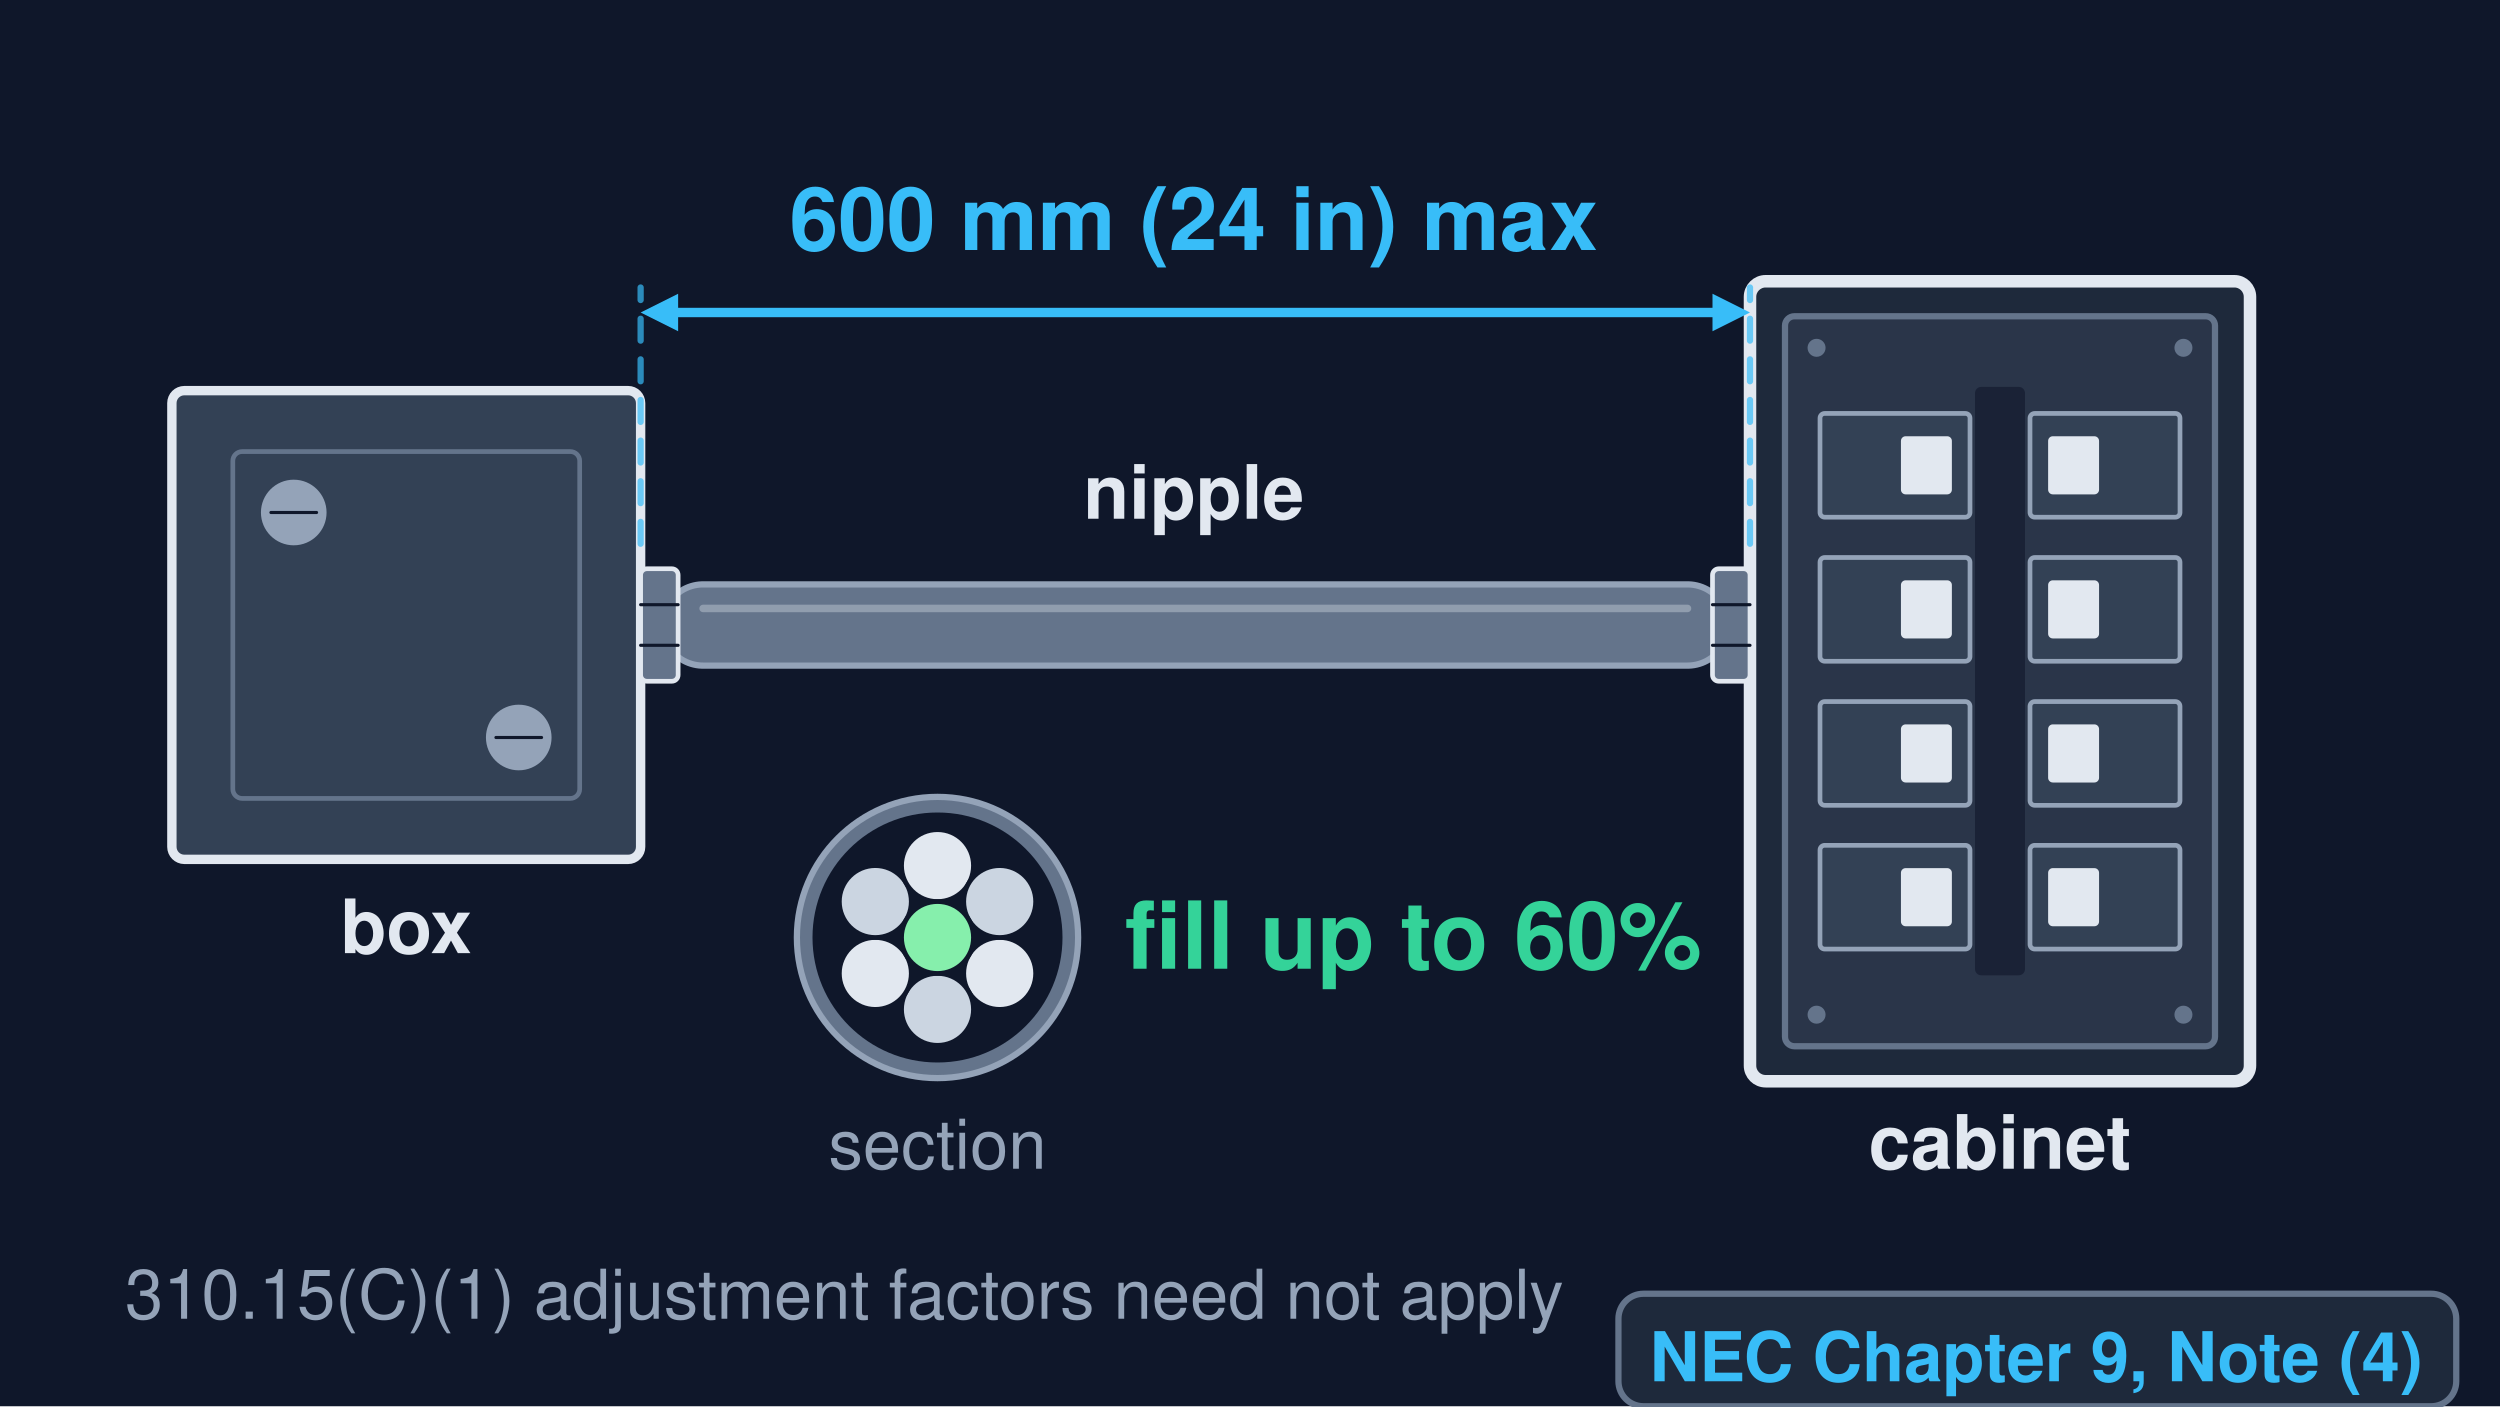
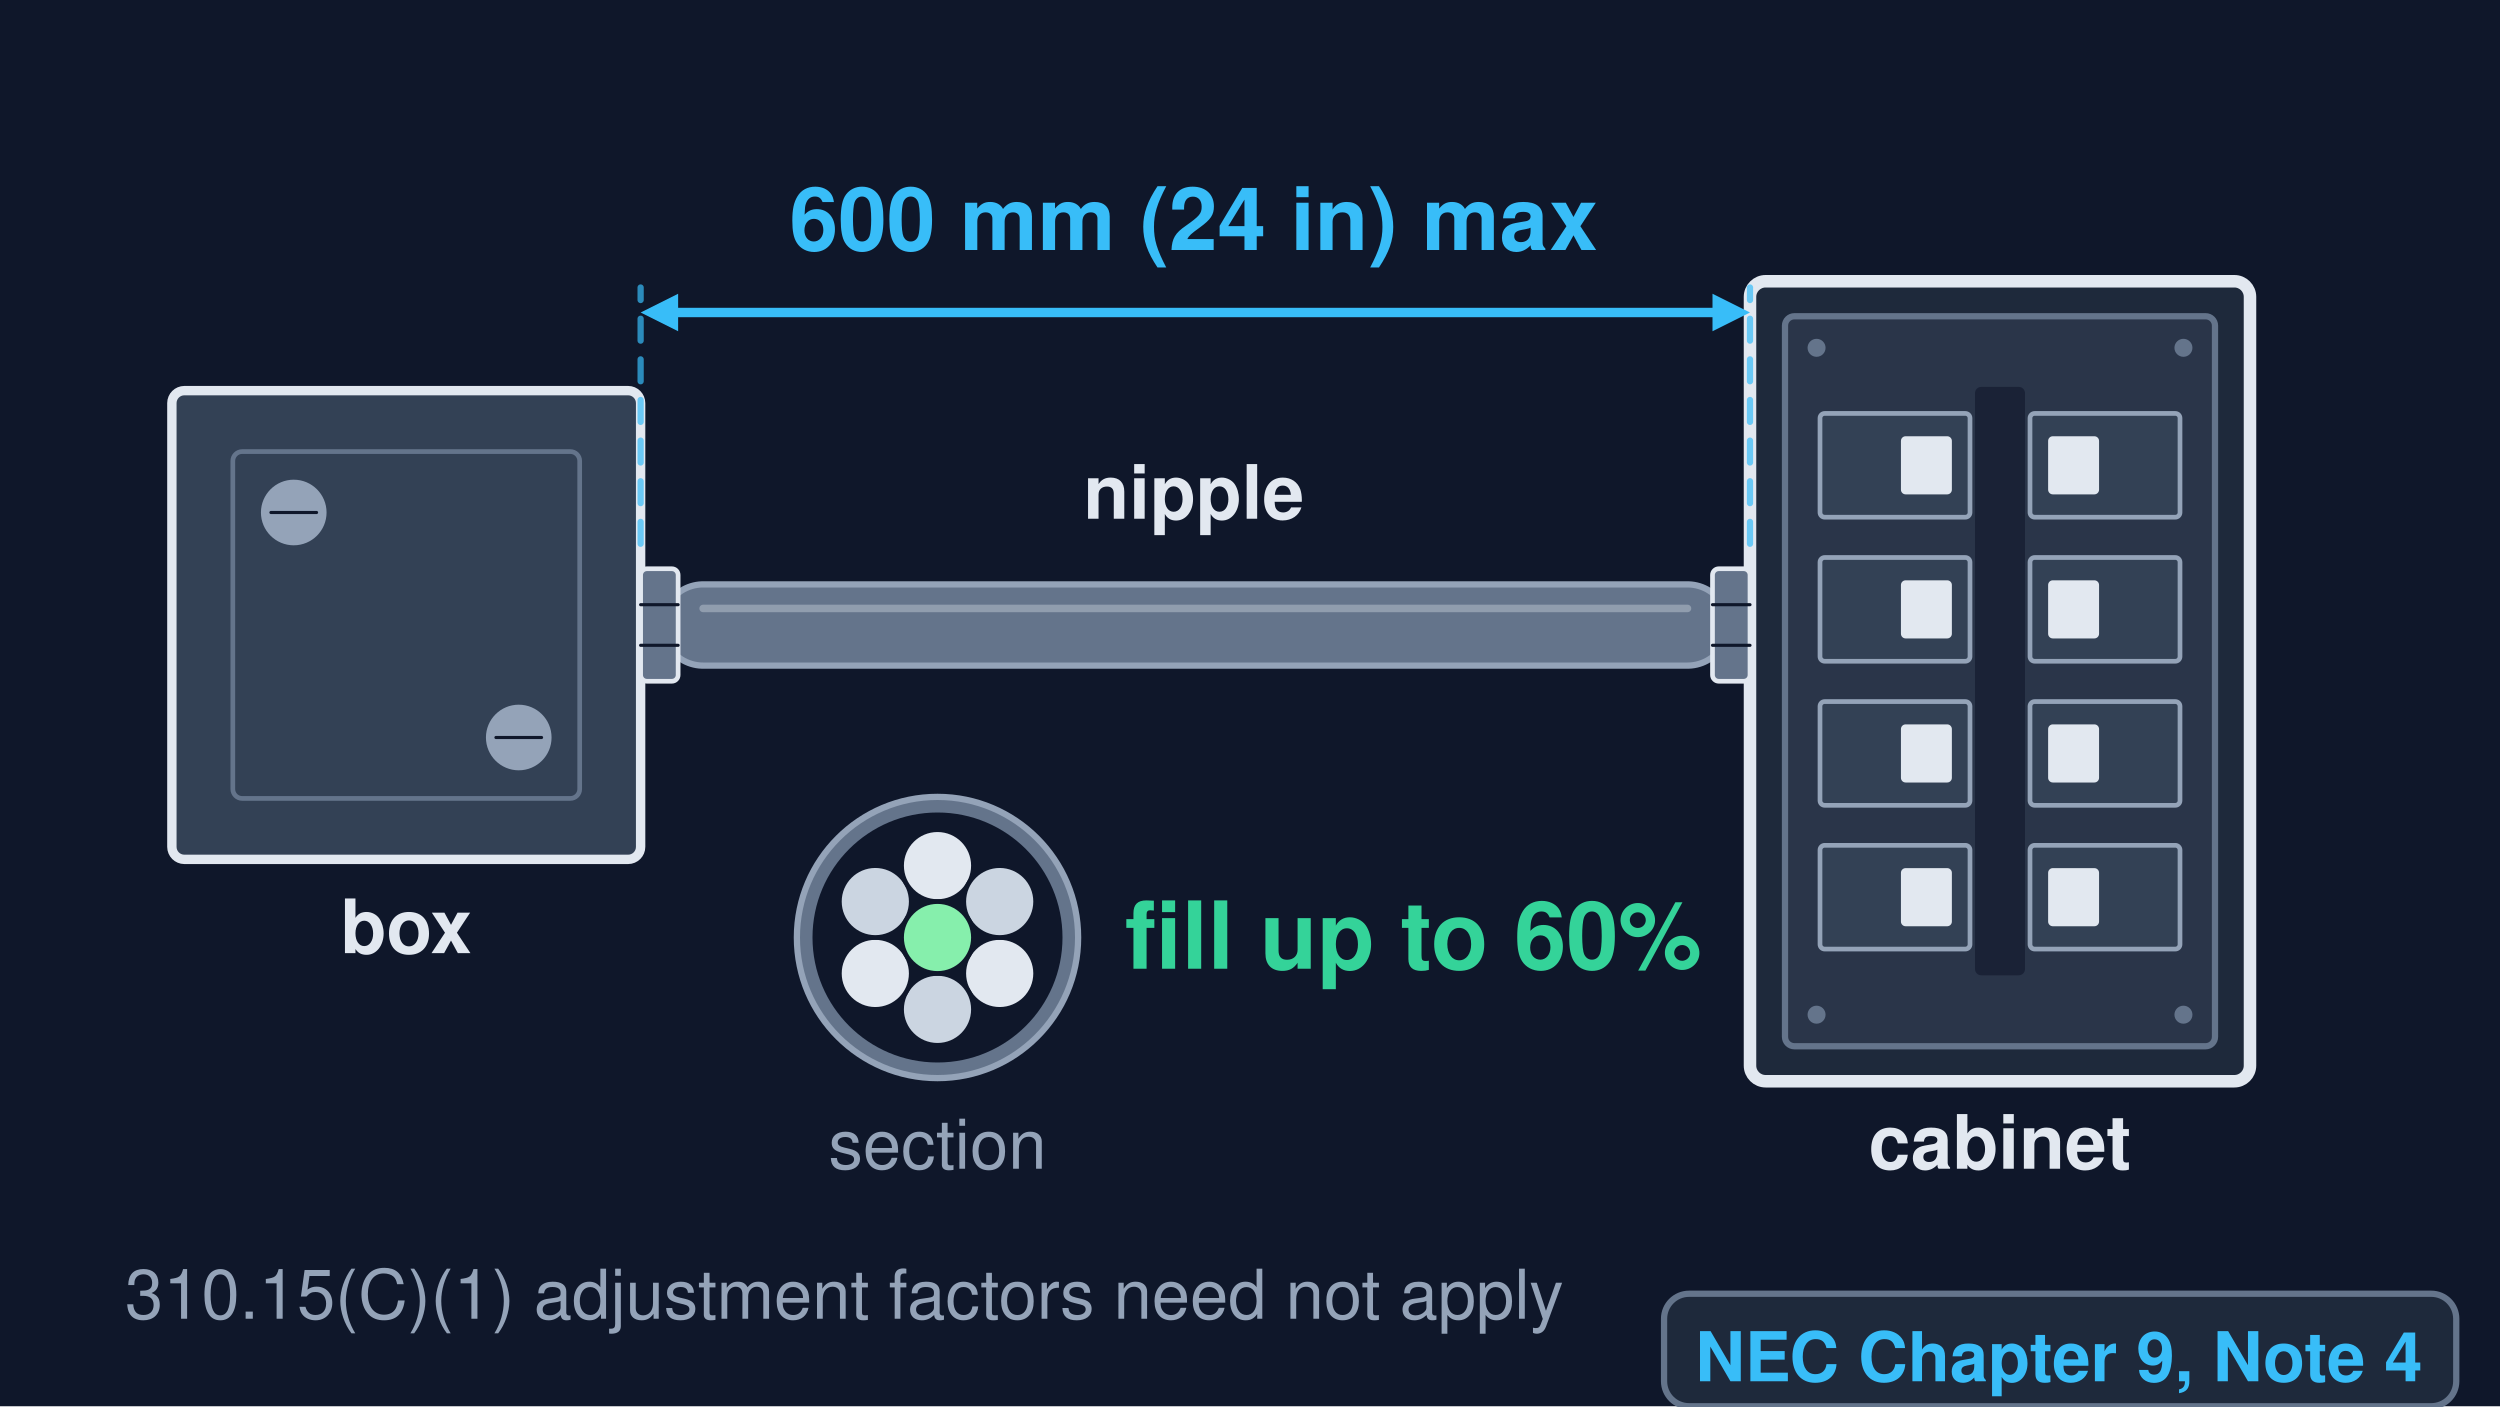
<svg xmlns="http://www.w3.org/2000/svg" width="800" height="450" viewBox="0 0 800 450">
  <rect x="0.0" y="0.0" width="800.0" height="450.0" rx="0" fill="#0f172a" fill-opacity="1.0" stroke="none" stroke-width="2" />
  <rect x="55.0" y="125.0" width="150.0" height="150.0" rx="4" fill="#334155" fill-opacity="1.0" stroke="#e2e8f0" stroke-width="3" />
  <rect x="74.5" y="144.5" width="111.0" height="111.0" rx="3" fill="none" fill-opacity="1.0" stroke="#64748b" stroke-width="1.5" />
  <circle cx="94.0" cy="164.0" r="10.5" fill="#94a3b8" stroke="none" stroke-width="2" />
  <line x1="86.7" y1="164.0" x2="101.3" y2="164.0" stroke="#0f172a" stroke-width="1" stroke-linecap="round" stroke-opacity="1.0" />
  <circle cx="166.0" cy="236.0" r="10.5" fill="#94a3b8" stroke="none" stroke-width="2" />
  <line x1="158.7" y1="236.0" x2="173.3" y2="236.0" stroke="#0f172a" stroke-width="1" stroke-linecap="round" stroke-opacity="1.0" />
  <text x="130.0" y="305.0" font-family="Helvetica, Arial, sans-serif" font-size="24" font-weight="bold" fill="#e2e8f0" text-anchor="middle">box</text>
  <rect x="560.0" y="90.0" width="160.0" height="256.0" rx="5" fill="#1e293b" fill-opacity="1.0" stroke="#e2e8f0" stroke-width="4" />
  <rect x="571.2" y="101.2" width="137.6" height="233.6" rx="3" fill="#334155" fill-opacity="0.55" stroke="#64748b" stroke-width="2" />
  <circle cx="581.3" cy="111.3" r="2.88" fill="#64748b" stroke="none" stroke-width="2" />
  <circle cx="698.7" cy="111.3" r="2.88" fill="#64748b" stroke="none" stroke-width="2" />
  <circle cx="581.3" cy="324.7" r="2.88" fill="#64748b" stroke="none" stroke-width="2" />
  <circle cx="698.7" cy="324.7" r="2.88" fill="#64748b" stroke="none" stroke-width="2" />
  <rect x="632.0" y="123.8" width="16.0" height="188.3" rx="2" fill="#0f172a" fill-opacity="0.6" stroke="none" stroke-width="2" />
  <rect x="582.4" y="132.3" width="48.0" height="33.2" rx="1.5" fill="#334155" fill-opacity="1.0" stroke="#94a3b8" stroke-width="1.5" />
  <rect x="608.3" y="139.6" width="16.3" height="18.6" rx="1.5" fill="#e2e8f0" fill-opacity="1.0" stroke="none" stroke-width="2" />
  <rect x="649.6" y="132.3" width="48.0" height="33.2" rx="1.5" fill="#334155" fill-opacity="1.0" stroke="#94a3b8" stroke-width="1.5" />
  <rect x="655.4" y="139.6" width="16.3" height="18.6" rx="1.5" fill="#e2e8f0" fill-opacity="1.0" stroke="none" stroke-width="2" />
  <rect x="582.4" y="178.4" width="48.0" height="33.2" rx="1.5" fill="#334155" fill-opacity="1.0" stroke="#94a3b8" stroke-width="1.5" />
  <rect x="608.3" y="185.7" width="16.3" height="18.6" rx="1.5" fill="#e2e8f0" fill-opacity="1.0" stroke="none" stroke-width="2" />
  <rect x="649.6" y="178.4" width="48.0" height="33.2" rx="1.5" fill="#334155" fill-opacity="1.0" stroke="#94a3b8" stroke-width="1.5" />
  <rect x="655.4" y="185.7" width="16.3" height="18.6" rx="1.5" fill="#e2e8f0" fill-opacity="1.0" stroke="none" stroke-width="2" />
  <rect x="582.4" y="224.5" width="48.0" height="33.2" rx="1.5" fill="#334155" fill-opacity="1.0" stroke="#94a3b8" stroke-width="1.5" />
  <rect x="608.3" y="231.8" width="16.3" height="18.6" rx="1.5" fill="#e2e8f0" fill-opacity="1.0" stroke="none" stroke-width="2" />
  <rect x="649.6" y="224.5" width="48.0" height="33.2" rx="1.5" fill="#334155" fill-opacity="1.0" stroke="#94a3b8" stroke-width="1.5" />
  <rect x="655.4" y="231.8" width="16.3" height="18.6" rx="1.5" fill="#e2e8f0" fill-opacity="1.0" stroke="none" stroke-width="2" />
  <rect x="582.4" y="270.5" width="48.0" height="33.2" rx="1.5" fill="#334155" fill-opacity="1.0" stroke="#94a3b8" stroke-width="1.5" />
  <rect x="608.3" y="277.8" width="16.3" height="18.6" rx="1.5" fill="#e2e8f0" fill-opacity="1.0" stroke="none" stroke-width="2" />
  <rect x="649.6" y="270.5" width="48.0" height="33.2" rx="1.5" fill="#334155" fill-opacity="1.0" stroke="#94a3b8" stroke-width="1.5" />
  <rect x="655.4" y="277.8" width="16.3" height="18.6" rx="1.5" fill="#e2e8f0" fill-opacity="1.0" stroke="none" stroke-width="2" />
  <text x="640.0" y="374.0" font-family="Helvetica, Arial, sans-serif" font-size="24" font-weight="bold" fill="#e2e8f0" text-anchor="middle">cabinet</text>
  <line x1="225.0" y1="200.0" x2="540.0" y2="200.0" stroke="#94a3b8" stroke-width="28" stroke-linecap="round" stroke-opacity="1.0" />
  <line x1="225.0" y1="200.0" x2="540.0" y2="200.0" stroke="#64748b" stroke-width="24" stroke-linecap="round" stroke-opacity="1.0" />
  <line x1="225.0" y1="194.7" x2="540.0" y2="194.7" stroke="#e2e8f0" stroke-width="2.4" stroke-linecap="round" stroke-opacity="0.35" />
  <rect x="205.0" y="182.0" width="12.0" height="36.0" rx="2" fill="#64748b" fill-opacity="1.0" stroke="#e2e8f0" stroke-width="1.5" />
  <line x1="205.0" y1="193.5" x2="217.0" y2="193.5" stroke="#0f172a" stroke-width="1" stroke-linecap="round" stroke-opacity="1.0" />
  <line x1="205.0" y1="206.5" x2="217.0" y2="206.5" stroke="#0f172a" stroke-width="1" stroke-linecap="round" stroke-opacity="1.0" />
  <rect x="548.0" y="182.0" width="12.0" height="36.0" rx="2" fill="#64748b" fill-opacity="1.0" stroke="#e2e8f0" stroke-width="1.5" />
  <line x1="548.0" y1="193.5" x2="560.0" y2="193.5" stroke="#0f172a" stroke-width="1" stroke-linecap="round" stroke-opacity="1.0" />
  <line x1="548.0" y1="206.5" x2="560.0" y2="206.5" stroke="#0f172a" stroke-width="1" stroke-linecap="round" stroke-opacity="1.0" />
  <line x1="205.0" y1="174.0" x2="205.0" y2="167.0" stroke="#38bdf8" stroke-width="2" stroke-linecap="round" stroke-opacity="0.7" />
  <line x1="205.0" y1="161.0" x2="205.0" y2="154.0" stroke="#38bdf8" stroke-width="2" stroke-linecap="round" stroke-opacity="0.7" />
  <line x1="205.0" y1="148.0" x2="205.0" y2="141.0" stroke="#38bdf8" stroke-width="2" stroke-linecap="round" stroke-opacity="0.7" />
  <line x1="205.0" y1="135.0" x2="205.0" y2="128.0" stroke="#38bdf8" stroke-width="2" stroke-linecap="round" stroke-opacity="0.7" />
  <line x1="205.0" y1="122.0" x2="205.0" y2="115.0" stroke="#38bdf8" stroke-width="2" stroke-linecap="round" stroke-opacity="0.7" />
  <line x1="205.0" y1="109.0" x2="205.0" y2="102.0" stroke="#38bdf8" stroke-width="2" stroke-linecap="round" stroke-opacity="0.7" />
  <line x1="205.0" y1="96.0" x2="205.0" y2="92.0" stroke="#38bdf8" stroke-width="2" stroke-linecap="round" stroke-opacity="0.7" />
  <line x1="560.0" y1="174.0" x2="560.0" y2="167.0" stroke="#38bdf8" stroke-width="2" stroke-linecap="round" stroke-opacity="0.7" />
  <line x1="560.0" y1="161.0" x2="560.0" y2="154.0" stroke="#38bdf8" stroke-width="2" stroke-linecap="round" stroke-opacity="0.7" />
  <line x1="560.0" y1="148.0" x2="560.0" y2="141.0" stroke="#38bdf8" stroke-width="2" stroke-linecap="round" stroke-opacity="0.7" />
  <line x1="560.0" y1="135.0" x2="560.0" y2="128.0" stroke="#38bdf8" stroke-width="2" stroke-linecap="round" stroke-opacity="0.7" />
  <line x1="560.0" y1="122.0" x2="560.0" y2="115.0" stroke="#38bdf8" stroke-width="2" stroke-linecap="round" stroke-opacity="0.7" />
  <line x1="560.0" y1="109.0" x2="560.0" y2="102.0" stroke="#38bdf8" stroke-width="2" stroke-linecap="round" stroke-opacity="0.7" />
  <line x1="560.0" y1="96.0" x2="560.0" y2="92.0" stroke="#38bdf8" stroke-width="2" stroke-linecap="round" stroke-opacity="0.7" />
  <line x1="211.0" y1="100.0" x2="554.0" y2="100.0" stroke="#38bdf8" stroke-width="3" stroke-linecap="round" stroke-opacity="1.0" />
  <polygon points="205.0,100.0 217.0,94.0 217.0,106.0" fill="#38bdf8" fill-opacity="1.0" stroke="none" stroke-width="2" />
  <polygon points="560.0,100.0 548.0,106.0 548.0,94.0" fill="#38bdf8" fill-opacity="1.0" stroke="none" stroke-width="2" />
  <text x="382.0" y="80.0" font-family="Helvetica, Arial, sans-serif" font-size="28" font-weight="bold" fill="#38bdf8" text-anchor="middle">600 mm (24 in) max</text>
  <text x="382.0" y="166.0" font-family="Helvetica, Arial, sans-serif" font-size="24" font-weight="bold" fill="#e2e8f0" text-anchor="middle">nipple</text>
  <circle cx="300.0" cy="300.0" r="45" fill="#64748b" stroke="#94a3b8" stroke-width="2" />
  <circle cx="300.0" cy="300.0" r="40" fill="#0f172a" stroke="none" stroke-width="2" />
  <circle cx="319.9" cy="311.5" r="11.5" fill="#e2e8f0" stroke="#0f172a" stroke-width="1.5" />
  <circle cx="300.0" cy="323.0" r="11.5" fill="#cbd5e1" stroke="#0f172a" stroke-width="1.5" />
  <circle cx="280.1" cy="311.5" r="11.5" fill="#e2e8f0" stroke="#0f172a" stroke-width="1.5" />
  <circle cx="280.1" cy="288.5" r="11.5" fill="#cbd5e1" stroke="#0f172a" stroke-width="1.5" />
  <circle cx="300.0" cy="277.0" r="11.5" fill="#e2e8f0" stroke="#0f172a" stroke-width="1.5" />
  <circle cx="319.9" cy="288.5" r="11.5" fill="#cbd5e1" stroke="#0f172a" stroke-width="1.5" />
  <circle cx="300.0" cy="300.0" r="11.5" fill="#86efac" stroke="#0f172a" stroke-width="1.5" />
  <text x="300.0" y="374.0" font-family="Helvetica, Arial, sans-serif" font-size="22" fill="#94a3b8" text-anchor="middle">section</text>
  <text x="360.0" y="310.0" font-family="Helvetica, Arial, sans-serif" font-size="30" font-weight="bold" fill="#34d399" text-anchor="start">fill up to 60%</text>
  <text x="40.0" y="422.0" font-family="Helvetica, Arial, sans-serif" font-size="22" fill="#94a3b8" text-anchor="start">310.15(C)(1) adjustment factors need not apply</text>
-   <rect x="517.9" y="414.0" width="268.1" height="36.0" rx="8" fill="#1e293b" fill-opacity="1.0" stroke="#64748b" stroke-width="2" />
-   <text x="527.9" y="442.0" font-family="Helvetica, Arial, sans-serif" font-size="22" font-weight="bold" fill="#38bdf8" text-anchor="start">NEC Chapter 9, Note (4)</text>
+   <rect x="532.5" y="414.0" width="253.5" height="36.0" rx="8" fill="#1e293b" fill-opacity="1.0" stroke="#64748b" stroke-width="2" />
+   <text x="542.5" y="442.0" font-family="Helvetica, Arial, sans-serif" font-size="22" font-weight="bold" fill="#38bdf8" text-anchor="start">NEC Chapter 9, Note 4</text>
</svg>
